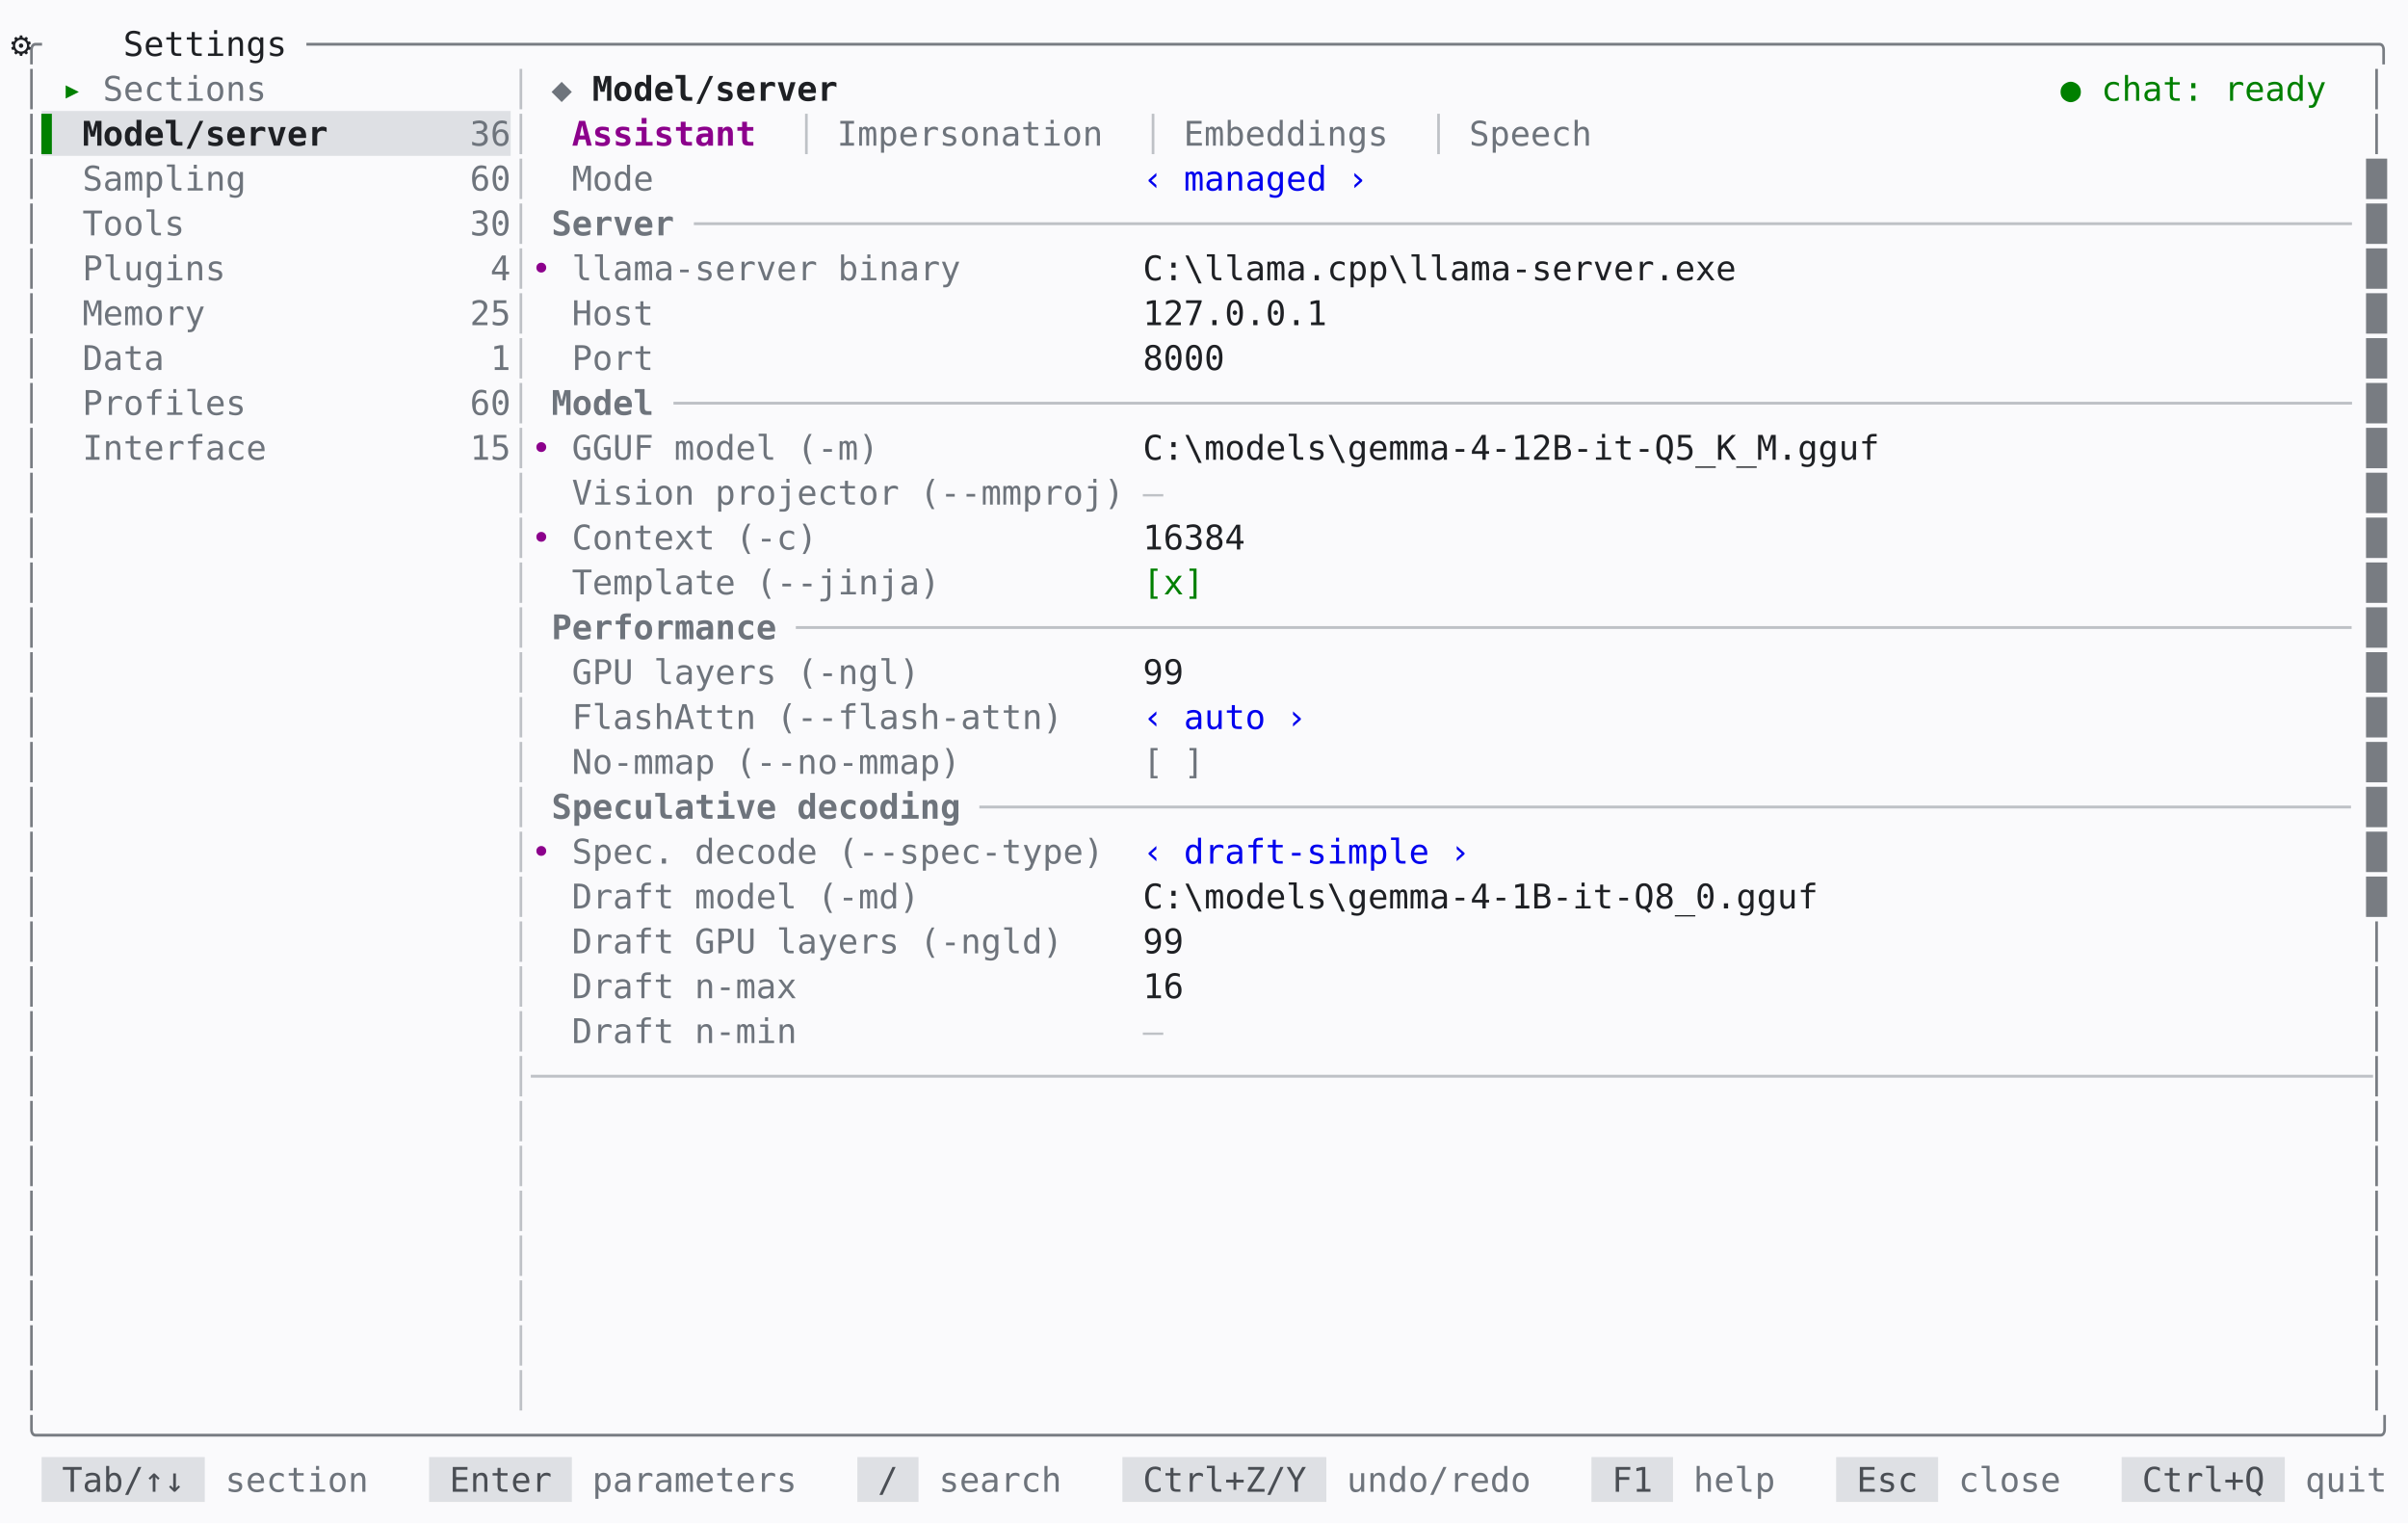
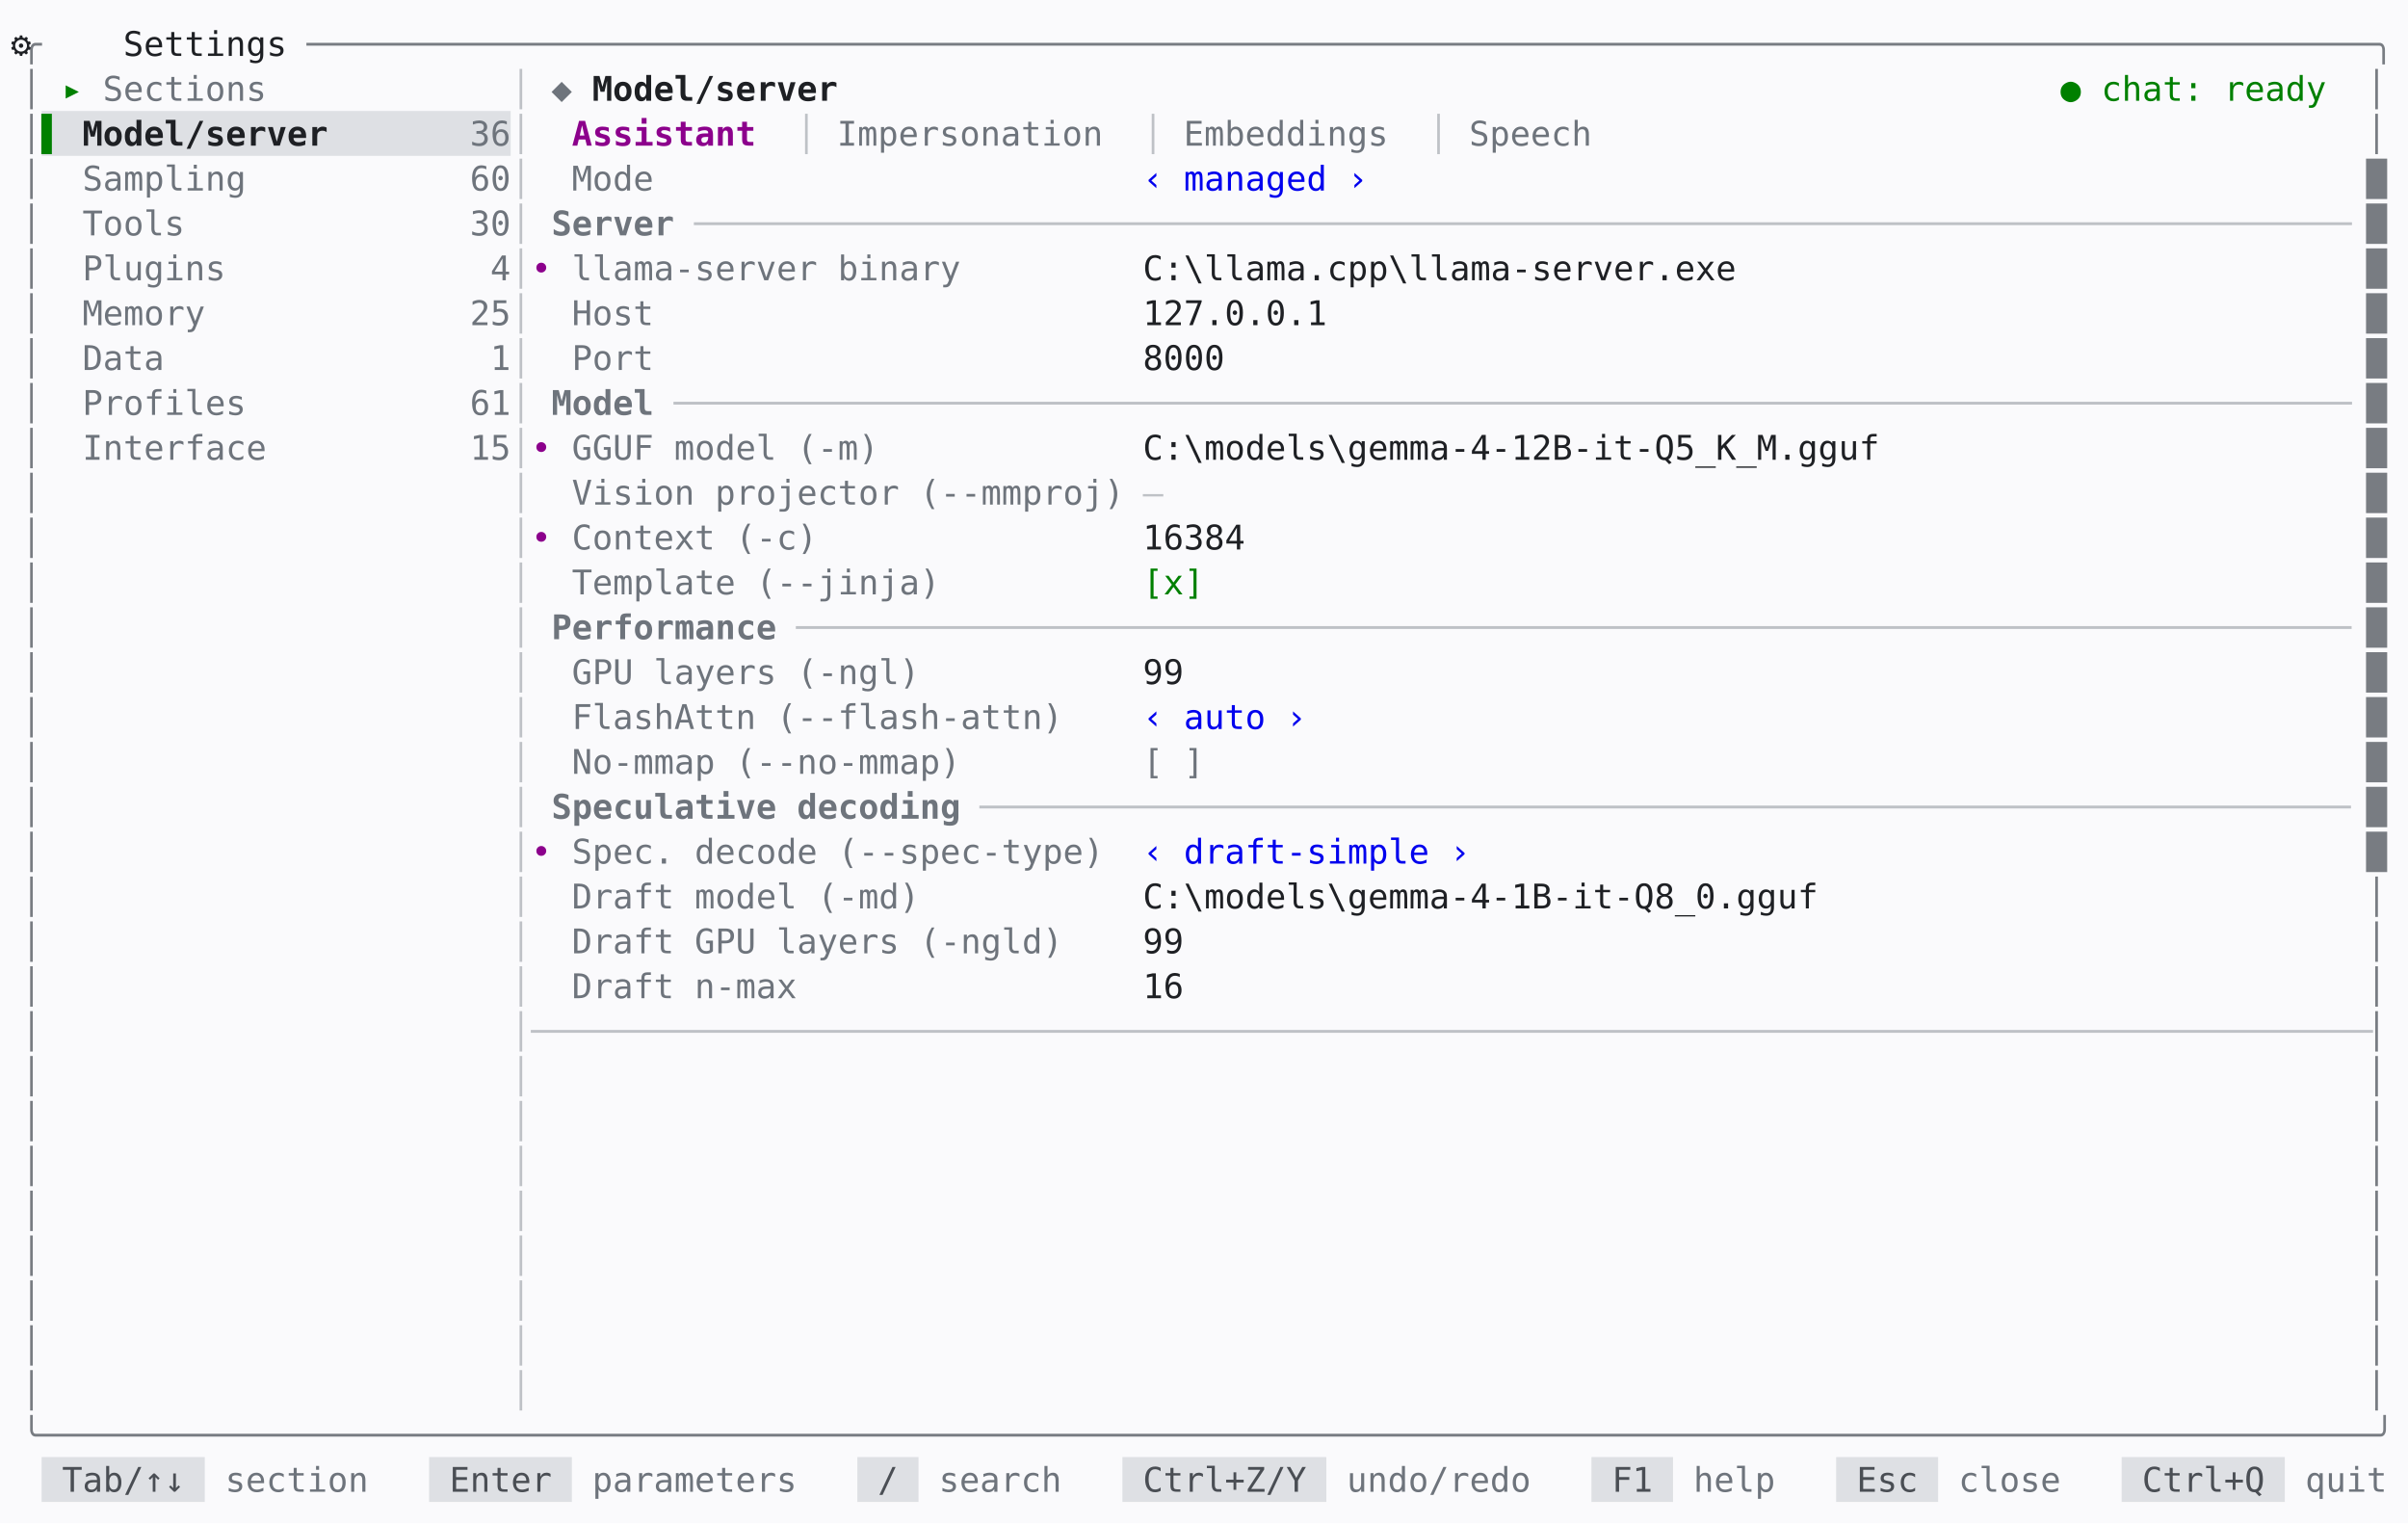
<svg xmlns="http://www.w3.org/2000/svg" id="settings-model-light-en" viewBox="0 0 1133.6 716.96" width="1133.6" height="716.96" role="img" aria-label="mindfork — the settings model screen, light theme">
  <style>
@font-face{font-family:'JetBrains Mono';src:url('/fonts/JetBrainsMono-Regular.woff2') format('woff2');font-weight:400;font-style:normal;font-display:swap}
@font-face{font-family:'JetBrains Mono';src:url('/fonts/JetBrainsMono-Bold.woff2') format('woff2');font-weight:700;font-style:normal;font-display:swap}
@font-face{font-family:'JetBrains Mono';src:url('/fonts/JetBrainsMono-Italic.woff2') format('woff2');font-weight:400;font-style:italic;font-display:swap}
#settings-model-light-en text{font:16px 'JetBrains Mono',monospace;fill:#1e2024}#settings-model-light-en .b{font-weight:700}#settings-model-light-en .i{font-style:italic}#settings-model-light-en .u{text-decoration:underline}#settings-model-light-en .st{text-decoration:line-through}#settings-model-light-en .u.st{text-decoration:underline line-through}
</style>
  <rect width="100%" height="100%" fill="#fafafc" />
  <text xml:space="preserve" y="26.32">
    <tspan x="10" fill="#787c82">╭</tspan>
    <tspan x="34" text-anchor="middle">⚙</tspan>
    <tspan x="58" textLength="86.4">Settings </tspan>
    <tspan x="144.4" textLength="979.2" fill="#787c82">─────────────────────────────────────────────────────────────────────────────────────────────────────╮</tspan>
  </text>
  <text xml:space="preserve" y="47.44">
    <tspan x="10" fill="#787c82">│</tspan>
    <tspan x="29.2" textLength="19.2" fill="#008000">▸ </tspan>
    <tspan x="48.4" textLength="86.4" fill="#6e747c">Sections </tspan>
    <tspan x="240.4" fill="#bec1c6">│</tspan>
    <tspan x="259.6" textLength="19.2" fill="#6e747c">◆ </tspan>
    <tspan x="278.8" textLength="124.8" class="b">Model/server </tspan>
    <tspan x="970" class="b" fill="#008000">●</tspan>
    <tspan x="989.2" textLength="115.2" fill="#008000">chat: ready </tspan>
    <tspan x="1114" fill="#787c82">│</tspan>
  </text>
  <rect x="19.6" y="52.24" width="220.8" height="21.12" fill="#dee0e4" />
  <text xml:space="preserve" y="68.56">
    <tspan x="10" fill="#787c82">│</tspan>
    <tspan x="19.6" textLength="19.2" fill="#008000">▌ </tspan>
    <tspan x="38.8" textLength="115.2" class="b">Model/server</tspan>
    <tspan x="221.2" textLength="19.2" fill="#6e747c">36</tspan>
    <tspan x="240.4" fill="#bec1c6">│</tspan>
    <tspan x="269.2" textLength="96" class="b" fill="#8c008c">Assistant </tspan>
    <tspan x="374.8" fill="#bec1c6">│</tspan>
    <tspan x="394" textLength="134.4" fill="#6e747c">Impersonation </tspan>
    <tspan x="538" fill="#bec1c6">│</tspan>
    <tspan x="557.2" textLength="105.6" fill="#6e747c">Embeddings </tspan>
    <tspan x="672.4" fill="#bec1c6">│</tspan>
    <tspan x="691.6" textLength="67.2" fill="#6e747c">Speech </tspan>
    <tspan x="1114" fill="#787c82">│</tspan>
  </text>
  <text xml:space="preserve" y="89.68">
    <tspan x="10" fill="#787c82">│</tspan>
    <tspan x="38.8" textLength="76.8" fill="#6e747c">Sampling</tspan>
    <tspan x="221.2" textLength="19.2" fill="#6e747c">60</tspan>
    <tspan x="240.4" fill="#bec1c6">│</tspan>
    <tspan x="269.2" textLength="38.4" fill="#6e747c">Mode</tspan>
    <tspan x="538" textLength="105.6" fill="#0000ee">‹ managed ›</tspan>
    <tspan x="1114" fill="#787c82">█</tspan>
  </text>
  <text xml:space="preserve" y="110.8">
    <tspan x="10" fill="#787c82">│</tspan>
    <tspan x="38.8" textLength="48" fill="#6e747c">Tools</tspan>
    <tspan x="221.2" textLength="19.2" fill="#6e747c">30</tspan>
    <tspan x="240.4" fill="#bec1c6">│</tspan>
    <tspan x="259.6" textLength="67.2" class="b" fill="#6e747c">Server </tspan>
    <tspan x="326.8" textLength="777.6" fill="#bec1c6">─────────────────────────────────────────────────────────────────────────────────</tspan>
    <tspan x="1114" fill="#787c82">█</tspan>
  </text>
  <text xml:space="preserve" y="131.92">
    <tspan x="10" fill="#787c82">│</tspan>
    <tspan x="38.8" textLength="67.2" fill="#6e747c">Plugins</tspan>
    <tspan x="230.8" fill="#6e747c">4</tspan>
    <tspan x="240.4" fill="#bec1c6">│</tspan>
    <tspan x="250" textLength="19.2" fill="#8c008c">• </tspan>
    <tspan x="269.2" textLength="182.4" fill="#6e747c">llama-server binary</tspan>
    <tspan x="538" textLength="576">C:\llama.cpp\llama-server.exe                               </tspan>
    <tspan x="1114" fill="#787c82">█</tspan>
  </text>
  <text xml:space="preserve" y="153.04">
    <tspan x="10" fill="#787c82">│</tspan>
    <tspan x="38.8" textLength="57.6" fill="#6e747c">Memory</tspan>
    <tspan x="221.2" textLength="19.2" fill="#6e747c">25</tspan>
    <tspan x="240.4" fill="#bec1c6">│</tspan>
    <tspan x="269.2" textLength="38.4" fill="#6e747c">Host</tspan>
    <tspan x="538" textLength="576">127.0.0.1                                                   </tspan>
    <tspan x="1114" fill="#787c82">█</tspan>
  </text>
  <text xml:space="preserve" y="174.16">
    <tspan x="10" fill="#787c82">│</tspan>
    <tspan x="38.8" textLength="38.4" fill="#6e747c">Data</tspan>
    <tspan x="230.8" fill="#6e747c">1</tspan>
    <tspan x="240.4" fill="#bec1c6">│</tspan>
    <tspan x="269.2" textLength="38.4" fill="#6e747c">Port</tspan>
    <tspan x="538" textLength="576">8000                                                        </tspan>
    <tspan x="1114" fill="#787c82">█</tspan>
  </text>
  <text xml:space="preserve" y="195.28">
    <tspan x="10" fill="#787c82">│</tspan>
    <tspan x="38.8" textLength="76.8" fill="#6e747c">Profiles</tspan>
-     <tspan x="221.2" textLength="19.2" fill="#6e747c">60</tspan>
+     <tspan x="221.2" textLength="19.2" fill="#6e747c">61</tspan>
    <tspan x="240.4" fill="#bec1c6">│</tspan>
    <tspan x="259.6" textLength="57.6" class="b" fill="#6e747c">Model </tspan>
    <tspan x="317.2" textLength="787.2" fill="#bec1c6">──────────────────────────────────────────────────────────────────────────────────</tspan>
    <tspan x="1114" fill="#787c82">█</tspan>
  </text>
  <text xml:space="preserve" y="216.4">
    <tspan x="10" fill="#787c82">│</tspan>
    <tspan x="38.8" textLength="86.4" fill="#6e747c">Interface</tspan>
    <tspan x="221.2" textLength="19.2" fill="#6e747c">15</tspan>
    <tspan x="240.4" fill="#bec1c6">│</tspan>
    <tspan x="250" textLength="19.2" fill="#8c008c">• </tspan>
    <tspan x="269.2" textLength="144" fill="#6e747c">GGUF model (-m)</tspan>
    <tspan x="538" textLength="576">C:\models\gemma-4-12B-it-Q5_K_M.gguf                        </tspan>
    <tspan x="1114" fill="#787c82">█</tspan>
  </text>
  <text xml:space="preserve" y="237.52">
    <tspan x="10" fill="#787c82">│</tspan>
    <tspan x="240.4" fill="#bec1c6">│</tspan>
    <tspan x="269.2" textLength="259.2" fill="#6e747c">Vision projector (--mmproj)</tspan>
    <tspan x="538" fill="#bec1c6">—</tspan>
    <tspan x="1114" fill="#787c82">█</tspan>
  </text>
  <text xml:space="preserve" y="258.64">
    <tspan x="10" fill="#787c82">│</tspan>
    <tspan x="240.4" fill="#bec1c6">│</tspan>
    <tspan x="250" textLength="19.2" fill="#8c008c">• </tspan>
    <tspan x="269.2" textLength="115.2" fill="#6e747c">Context (-c)</tspan>
    <tspan x="538" textLength="576">16384                                                       </tspan>
    <tspan x="1114" fill="#787c82">█</tspan>
  </text>
  <text xml:space="preserve" y="279.76">
    <tspan x="10" fill="#787c82">│</tspan>
    <tspan x="240.4" fill="#bec1c6">│</tspan>
    <tspan x="269.2" textLength="172.8" fill="#6e747c">Template (--jinja)</tspan>
    <tspan x="538" textLength="28.8" fill="#008000">[x]</tspan>
    <tspan x="1114" fill="#787c82">█</tspan>
  </text>
  <text xml:space="preserve" y="300.88">
    <tspan x="10" fill="#787c82">│</tspan>
    <tspan x="240.4" fill="#bec1c6">│</tspan>
    <tspan x="259.6" textLength="115.2" class="b" fill="#6e747c">Performance </tspan>
    <tspan x="374.8" textLength="729.6" fill="#bec1c6">────────────────────────────────────────────────────────────────────────────</tspan>
    <tspan x="1114" fill="#787c82">█</tspan>
  </text>
  <text xml:space="preserve" y="322">
    <tspan x="10" fill="#787c82">│</tspan>
    <tspan x="240.4" fill="#bec1c6">│</tspan>
    <tspan x="269.2" textLength="163.2" fill="#6e747c">GPU layers (-ngl)</tspan>
    <tspan x="538" textLength="576">99                                                          </tspan>
    <tspan x="1114" fill="#787c82">█</tspan>
  </text>
  <text xml:space="preserve" y="343.12">
    <tspan x="10" fill="#787c82">│</tspan>
    <tspan x="240.4" fill="#bec1c6">│</tspan>
    <tspan x="269.2" textLength="230.4" fill="#6e747c">FlashAttn (--flash-attn)</tspan>
    <tspan x="538" textLength="76.8" fill="#0000ee">‹ auto ›</tspan>
    <tspan x="1114" fill="#787c82">█</tspan>
  </text>
  <text xml:space="preserve" y="364.24">
    <tspan x="10" fill="#787c82">│</tspan>
    <tspan x="240.4" fill="#bec1c6">│</tspan>
    <tspan x="269.2" textLength="182.4" fill="#6e747c">No-mmap (--no-mmap)</tspan>
    <tspan x="538" textLength="28.8" fill="#6e747c">[ ]</tspan>
    <tspan x="1114" fill="#787c82">█</tspan>
  </text>
  <text xml:space="preserve" y="385.36">
    <tspan x="10" fill="#787c82">│</tspan>
    <tspan x="240.4" fill="#bec1c6">│</tspan>
    <tspan x="259.6" textLength="201.6" class="b" fill="#6e747c">Speculative decoding </tspan>
    <tspan x="461.2" textLength="643.2" fill="#bec1c6">───────────────────────────────────────────────────────────────────</tspan>
    <tspan x="1114" fill="#787c82">█</tspan>
  </text>
  <text xml:space="preserve" y="406.48">
    <tspan x="10" fill="#787c82">│</tspan>
    <tspan x="240.4" fill="#bec1c6">│</tspan>
    <tspan x="250" textLength="19.2" fill="#8c008c">• </tspan>
    <tspan x="269.2" textLength="249.6" fill="#6e747c">Spec. decode (--spec-type)</tspan>
    <tspan x="538" textLength="153.6" fill="#0000ee">‹ draft-simple ›</tspan>
    <tspan x="1114" fill="#787c82">█</tspan>
  </text>
  <text xml:space="preserve" y="427.6">
    <tspan x="10" fill="#787c82">│</tspan>
    <tspan x="240.4" fill="#bec1c6">│</tspan>
    <tspan x="269.2" textLength="163.2" fill="#6e747c">Draft model (-md)</tspan>
    <tspan x="538" textLength="576">C:\models\gemma-4-1B-it-Q8_0.gguf                           </tspan>
-     <tspan x="1114" fill="#787c82">█</tspan>
+     <tspan x="1114" fill="#787c82">│</tspan>
  </text>
  <text xml:space="preserve" y="448.72">
    <tspan x="10" fill="#787c82">│</tspan>
    <tspan x="240.4" fill="#bec1c6">│</tspan>
    <tspan x="269.2" textLength="230.4" fill="#6e747c">Draft GPU layers (-ngld)</tspan>
    <tspan x="538" textLength="576">99                                                          </tspan>
    <tspan x="1114" fill="#787c82">│</tspan>
  </text>
  <text xml:space="preserve" y="469.84">
    <tspan x="10" fill="#787c82">│</tspan>
    <tspan x="240.4" fill="#bec1c6">│</tspan>
    <tspan x="269.2" textLength="105.6" fill="#6e747c">Draft n-max</tspan>
    <tspan x="538" textLength="576">16                                                          </tspan>
    <tspan x="1114" fill="#787c82">│</tspan>
  </text>
  <text xml:space="preserve" y="490.96">
    <tspan x="10" fill="#787c82">│</tspan>
-     <tspan x="240.4" fill="#bec1c6">│</tspan>
-     <tspan x="269.2" textLength="105.6" fill="#6e747c">Draft n-min</tspan>
-     <tspan x="538" fill="#bec1c6">—</tspan>
+     <tspan x="240.4" textLength="873.6" fill="#bec1c6">│──────────────────────────────────────────────────────────────────────────────────────────</tspan>
    <tspan x="1114" fill="#787c82">│</tspan>
  </text>
  <text xml:space="preserve" y="512.08">
    <tspan x="10" fill="#787c82">│</tspan>
-     <tspan x="240.4" textLength="873.6" fill="#bec1c6">│──────────────────────────────────────────────────────────────────────────────────────────</tspan>
+     <tspan x="240.4" fill="#bec1c6">│</tspan>
    <tspan x="1114" fill="#787c82">│</tspan>
  </text>
  <text xml:space="preserve" y="533.2">
    <tspan x="10" fill="#787c82">│</tspan>
    <tspan x="240.4" fill="#bec1c6">│</tspan>
    <tspan x="1114" fill="#787c82">│</tspan>
  </text>
  <text xml:space="preserve" y="554.32">
    <tspan x="10" fill="#787c82">│</tspan>
    <tspan x="240.4" fill="#bec1c6">│</tspan>
    <tspan x="1114" fill="#787c82">│</tspan>
  </text>
  <text xml:space="preserve" y="575.44">
    <tspan x="10" fill="#787c82">│</tspan>
    <tspan x="240.4" fill="#bec1c6">│</tspan>
    <tspan x="1114" fill="#787c82">│</tspan>
  </text>
  <text xml:space="preserve" y="596.56">
    <tspan x="10" fill="#787c82">│</tspan>
    <tspan x="240.4" fill="#bec1c6">│</tspan>
    <tspan x="1114" fill="#787c82">│</tspan>
  </text>
  <text xml:space="preserve" y="617.68">
    <tspan x="10" fill="#787c82">│</tspan>
    <tspan x="240.4" fill="#bec1c6">│</tspan>
    <tspan x="1114" fill="#787c82">│</tspan>
  </text>
  <text xml:space="preserve" y="638.8">
    <tspan x="10" fill="#787c82">│</tspan>
    <tspan x="240.4" fill="#bec1c6">│</tspan>
    <tspan x="1114" fill="#787c82">│</tspan>
  </text>
  <text xml:space="preserve" y="659.92">
    <tspan x="10" fill="#787c82">│</tspan>
    <tspan x="240.4" fill="#bec1c6">│</tspan>
    <tspan x="1114" fill="#787c82">│</tspan>
  </text>
  <text xml:space="preserve" y="681.04">
    <tspan x="10" textLength="1113.6" fill="#787c82">╰──────────────────────────────────────────────────────────────────────────────────────────────────────────────────╯</tspan>
  </text>
  <rect x="19.6" y="685.84" width="76.8" height="21.12" fill="#dee0e4" />
  <rect x="202" y="685.84" width="67.2" height="21.12" fill="#dee0e4" />
  <rect x="403.6" y="685.84" width="28.8" height="21.12" fill="#dee0e4" />
  <rect x="528.4" y="685.84" width="96" height="21.12" fill="#dee0e4" />
  <rect x="749.2" y="685.84" width="38.4" height="21.12" fill="#dee0e4" />
  <rect x="864.4" y="685.84" width="48" height="21.12" fill="#dee0e4" />
  <rect x="998.8" y="685.84" width="76.8" height="21.12" fill="#dee0e4" />
  <text xml:space="preserve" y="702.16">
    <tspan x="29.2" textLength="67.2" fill="#4a4e54">Tab/↑↓ </tspan>
    <tspan x="106" textLength="67.2" fill="#6e747c">section</tspan>
    <tspan x="211.6" textLength="57.6" fill="#4a4e54">Enter </tspan>
    <tspan x="278.8" textLength="96" fill="#6e747c">parameters</tspan>
    <tspan x="413.2" textLength="19.2" fill="#4a4e54">/ </tspan>
    <tspan x="442" textLength="57.6" fill="#6e747c">search</tspan>
    <tspan x="538" textLength="86.4" fill="#4a4e54">Ctrl+Z/Y </tspan>
    <tspan x="634" textLength="86.4" fill="#6e747c">undo/redo</tspan>
    <tspan x="758.8" textLength="28.8" fill="#4a4e54">F1 </tspan>
    <tspan x="797.2" textLength="38.4" fill="#6e747c">help</tspan>
    <tspan x="874" textLength="38.4" fill="#4a4e54">Esc </tspan>
    <tspan x="922" textLength="48" fill="#6e747c">close</tspan>
    <tspan x="1008.4" textLength="67.2" fill="#4a4e54">Ctrl+Q </tspan>
    <tspan x="1085.2" textLength="38.4" fill="#6e747c">quit</tspan>
  </text>
</svg>
